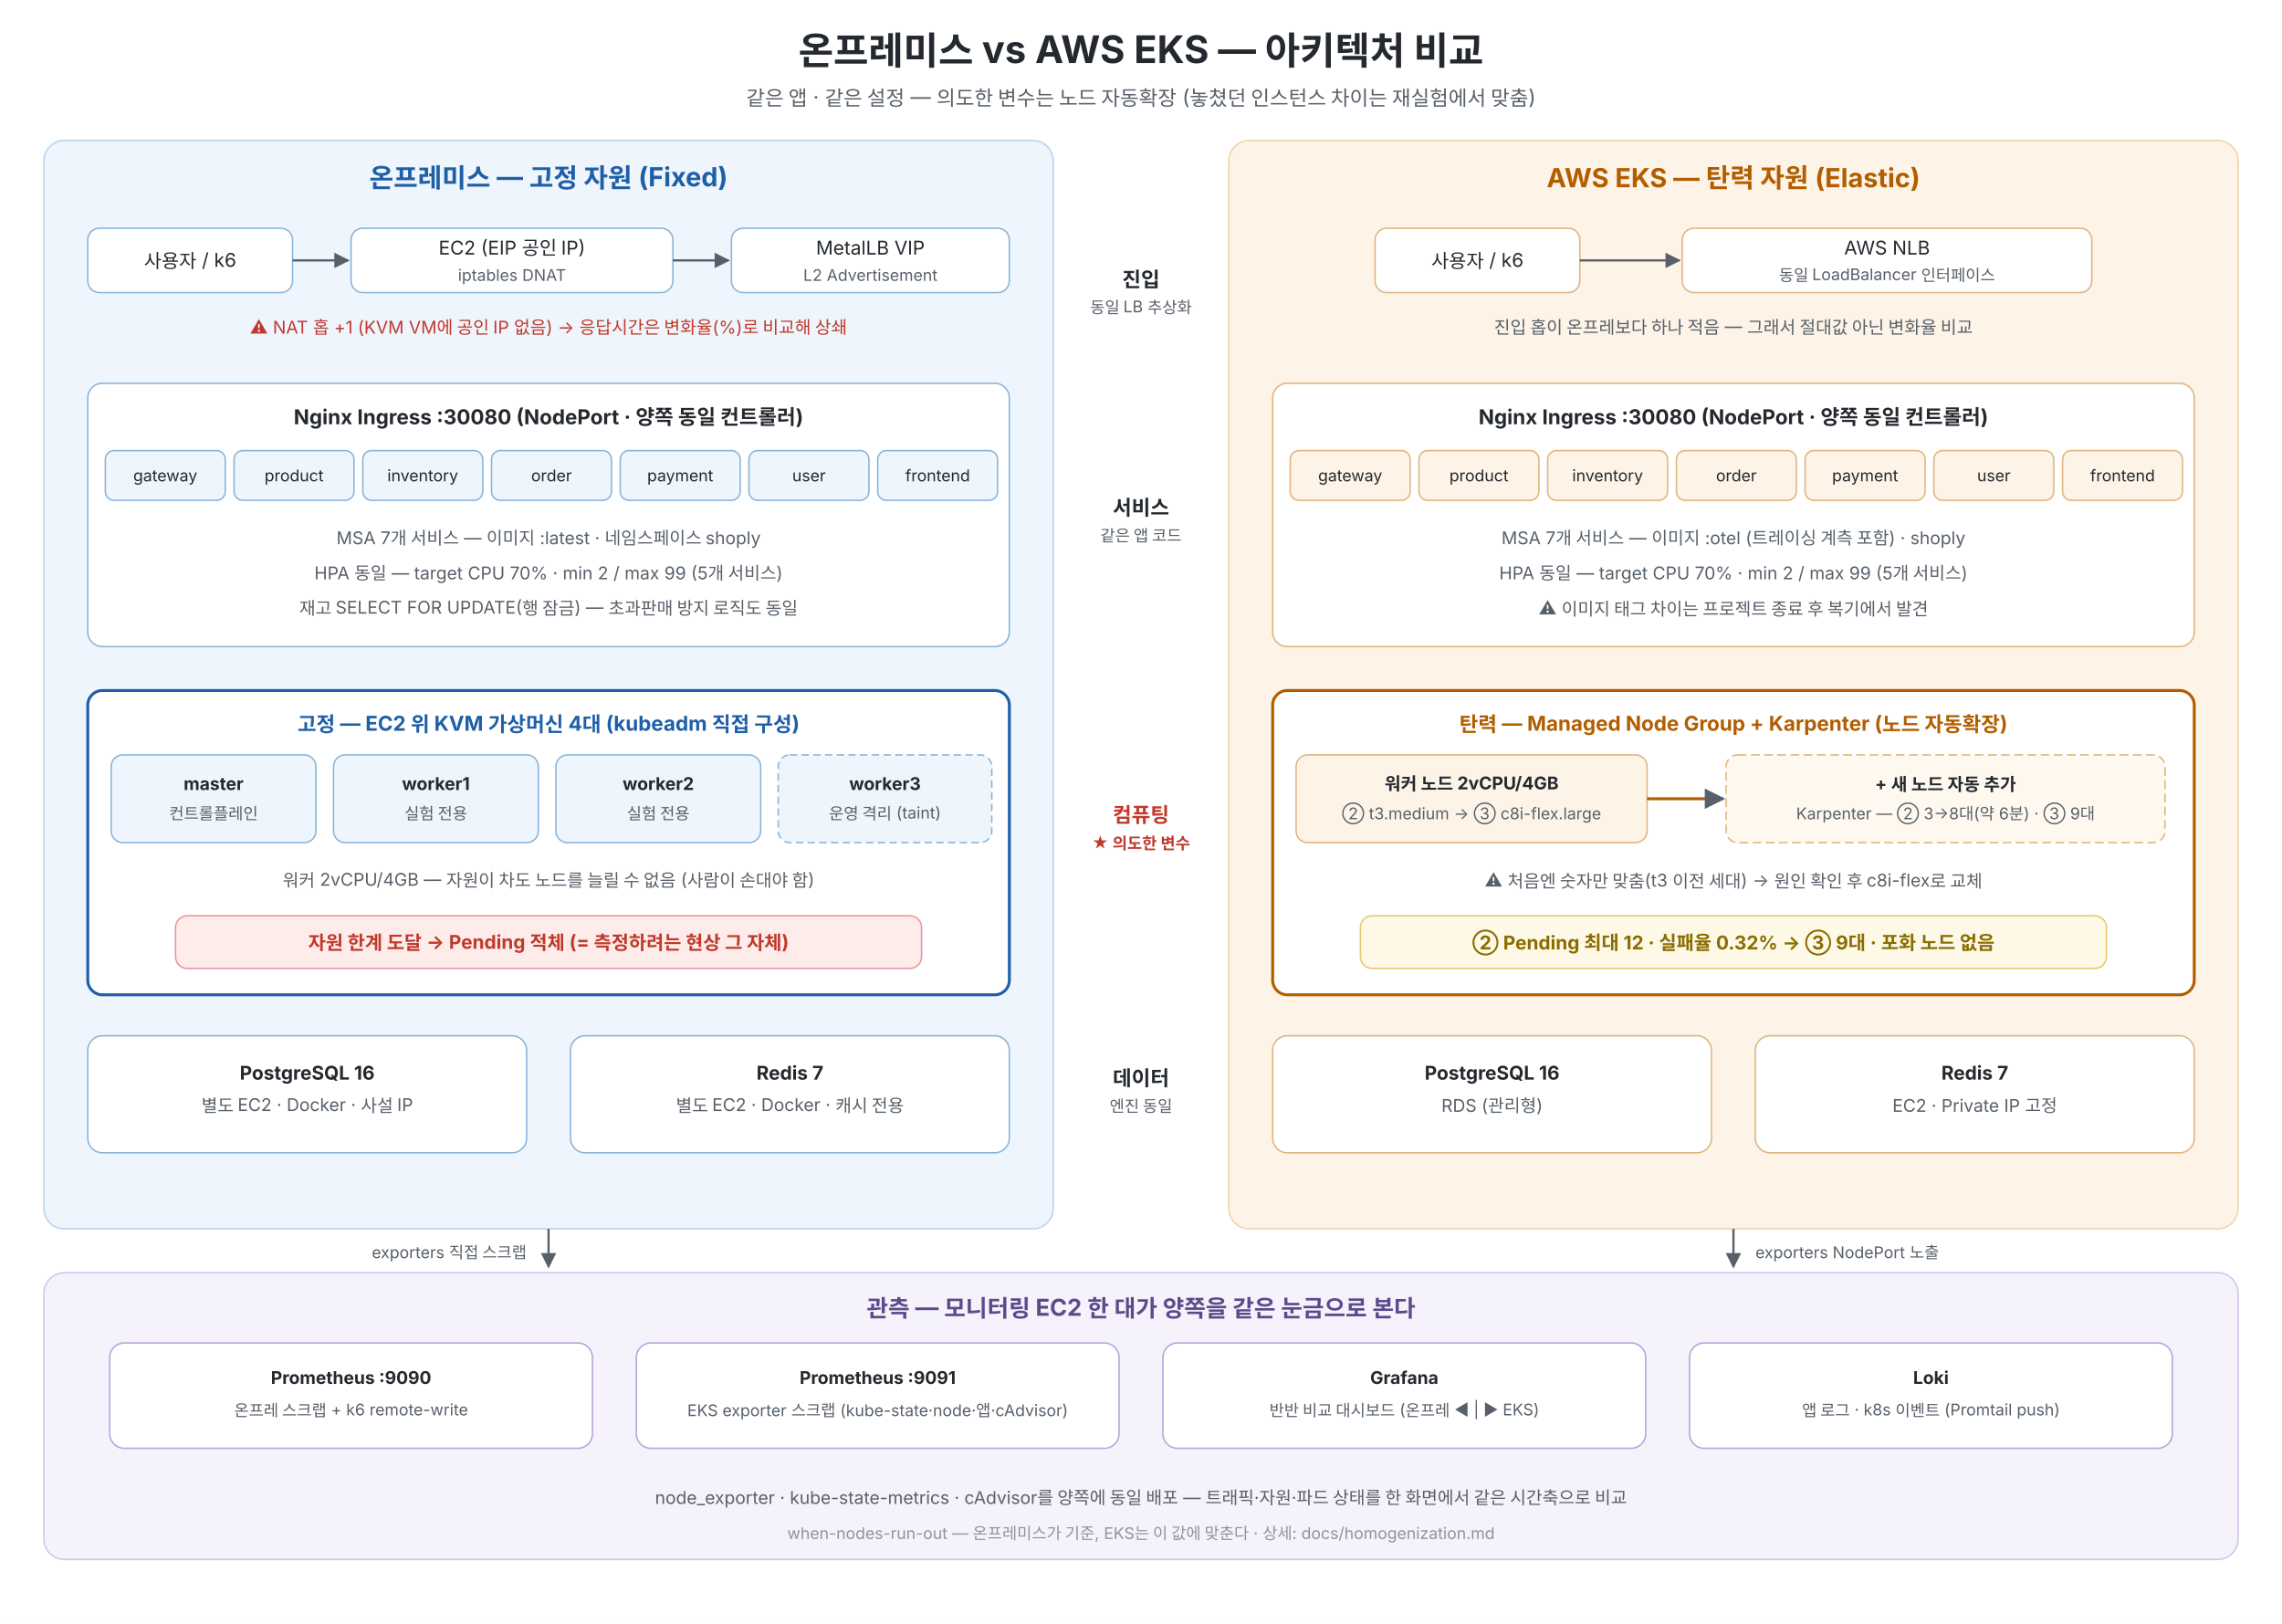
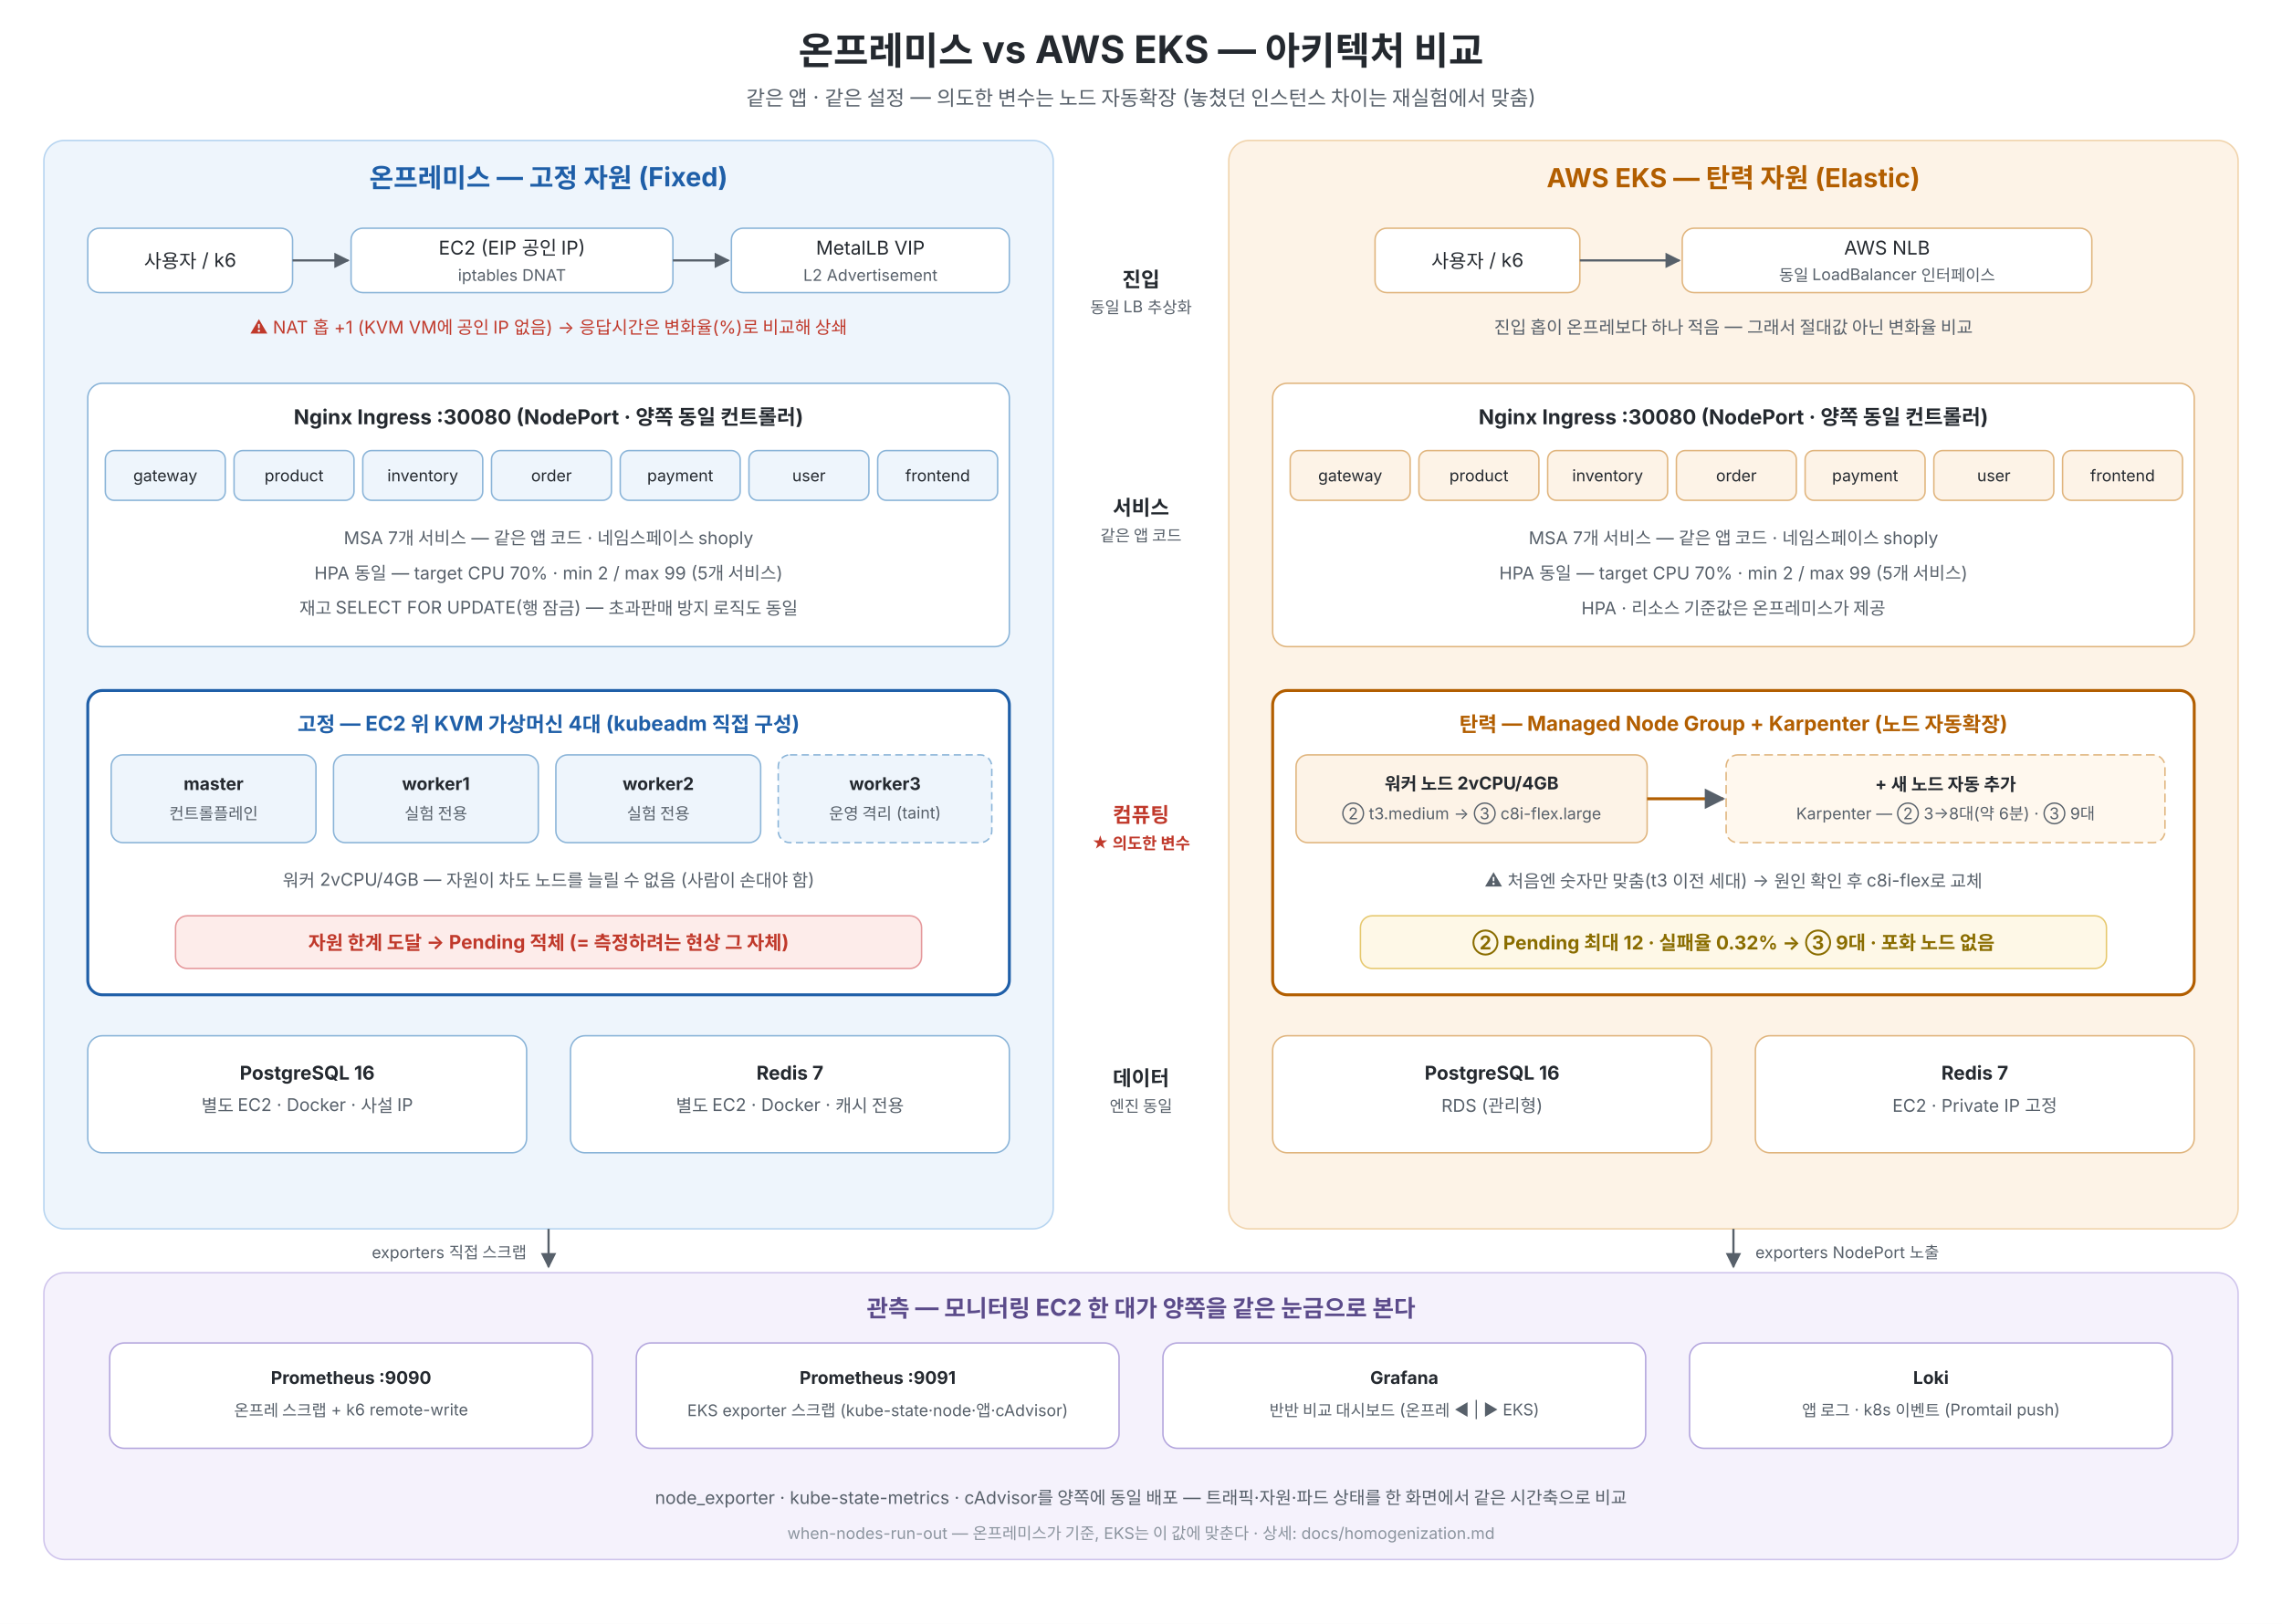
<svg xmlns="http://www.w3.org/2000/svg" viewBox="0 0 1560 1110" font-family="-apple-system, 'Apple SD Gothic Neo', 'Noto Sans KR', 'Malgun Gothic', sans-serif">
  <defs>
    <marker id="arrow" viewBox="0 0 10 10" refX="9" refY="5" markerWidth="7" markerHeight="7" orient="auto-start-reverse">
      <path d="M 0 0 L 10 5 L 0 10 z" fill="#57606a" />
    </marker>
  </defs>
  <rect x="0" y="0" width="1560" height="1110" fill="#ffffff" />
  <text x="780" y="44" text-anchor="middle" font-size="26" font-weight="700" fill="#24292f">온프레미스 vs AWS EKS — 아키텍처 비교</text>
  <text x="780" y="72" text-anchor="middle" font-size="14" fill="#57606a">같은 앱 · 같은 설정 — 의도한 변수는 노드 자동확장 (놓쳤던 인스턴스 차이는 재실험에서 맞춤)</text>
  <rect x="30" y="96" width="690" height="744" rx="14" fill="#eef5fc" stroke="#b6d4f0" />
  <rect x="840" y="96" width="690" height="744" rx="14" fill="#fdf3e7" stroke="#f0d3ab" />
  <text x="375" y="128" text-anchor="middle" font-size="18" font-weight="700" fill="#1f5fa8">온프레미스 — 고정 자원 (Fixed)</text>
  <text x="1185" y="128" text-anchor="middle" font-size="18" font-weight="700" fill="#b25e00">AWS EKS — 탄력 자원 (Elastic)</text>
  <text x="780" y="196" text-anchor="middle" font-size="14" font-weight="700" fill="#24292f">진입</text>
  <text x="780" y="214" text-anchor="middle" font-size="11" fill="#57606a">동일 LB 추상화</text>
  <text x="780" y="352" text-anchor="middle" font-size="14" font-weight="700" fill="#24292f">서비스</text>
  <text x="780" y="370" text-anchor="middle" font-size="11" fill="#57606a">같은 앱 코드</text>
  <text x="780" y="562" text-anchor="middle" font-size="14" font-weight="700" fill="#c0392b">컴퓨팅</text>
  <text x="780" y="580" text-anchor="middle" font-size="11" font-weight="700" fill="#c0392b">★ 의도한 변수</text>
  <text x="780" y="742" text-anchor="middle" font-size="14" font-weight="700" fill="#24292f">데이터</text>
  <text x="780" y="760" text-anchor="middle" font-size="11" fill="#57606a">엔진 동일</text>
  <rect x="60" y="156" width="140" height="44" rx="8" fill="#ffffff" stroke="#8ab4d8" />
  <text x="130" y="183" text-anchor="middle" font-size="13" fill="#24292f">사용자 / k6</text>
  <line x1="200" y1="178" x2="238" y2="178" stroke="#57606a" stroke-width="1.5" marker-end="url(#arrow)" />
  <rect x="240" y="156" width="220" height="44" rx="8" fill="#ffffff" stroke="#8ab4d8" />
  <text x="350" y="174" text-anchor="middle" font-size="13" fill="#24292f">EC2 (EIP 공인 IP)</text>
  <text x="350" y="192" text-anchor="middle" font-size="11" fill="#57606a">iptables DNAT</text>
  <line x1="460" y1="178" x2="498" y2="178" stroke="#57606a" stroke-width="1.5" marker-end="url(#arrow)" />
  <rect x="500" y="156" width="190" height="44" rx="8" fill="#ffffff" stroke="#8ab4d8" />
  <text x="595" y="174" text-anchor="middle" font-size="13" fill="#24292f">MetalLB VIP</text>
  <text x="595" y="192" text-anchor="middle" font-size="11" fill="#57606a">L2 Advertisement</text>
  <text x="375" y="228" text-anchor="middle" font-size="12" fill="#c0392b">⚠ NAT 홉 +1 (KVM VM에 공인 IP 없음) → 응답시간은 변화율(%)로 비교해 상쇄</text>
  <rect x="940" y="156" width="140" height="44" rx="8" fill="#ffffff" stroke="#e0b57e" />
  <text x="1010" y="183" text-anchor="middle" font-size="13" fill="#24292f">사용자 / k6</text>
  <line x1="1080" y1="178" x2="1148" y2="178" stroke="#57606a" stroke-width="1.5" marker-end="url(#arrow)" />
  <rect x="1150" y="156" width="280" height="44" rx="8" fill="#ffffff" stroke="#e0b57e" />
  <text x="1290" y="174" text-anchor="middle" font-size="13" fill="#24292f">AWS NLB</text>
  <text x="1290" y="192" text-anchor="middle" font-size="11" fill="#57606a">동일 LoadBalancer 인터페이스</text>
  <text x="1185" y="228" text-anchor="middle" font-size="12" fill="#57606a">진입 홉이 온프레보다 하나 적음 — 그래서 절대값 아닌 변화율 비교</text>
  <rect x="60" y="262" width="630" height="180" rx="10" fill="#ffffff" stroke="#8ab4d8" />
  <text x="375" y="290" text-anchor="middle" font-size="14" font-weight="700" fill="#24292f">Nginx Ingress :30080 (NodePort · 양쪽 동일 컨트롤러)</text>
  <g font-size="11" fill="#24292f">
    <rect x="72" y="308" width="82" height="34" rx="6" fill="#eef5fc" stroke="#8ab4d8" />
    <text x="113" y="329" text-anchor="middle">gateway</text>
    <rect x="160" y="308" width="82" height="34" rx="6" fill="#eef5fc" stroke="#8ab4d8" />
    <text x="201" y="329" text-anchor="middle">product</text>
    <rect x="248" y="308" width="82" height="34" rx="6" fill="#eef5fc" stroke="#8ab4d8" />
    <text x="289" y="329" text-anchor="middle">inventory</text>
    <rect x="336" y="308" width="82" height="34" rx="6" fill="#eef5fc" stroke="#8ab4d8" />
    <text x="377" y="329" text-anchor="middle">order</text>
    <rect x="424" y="308" width="82" height="34" rx="6" fill="#eef5fc" stroke="#8ab4d8" />
    <text x="465" y="329" text-anchor="middle">payment</text>
    <rect x="512" y="308" width="82" height="34" rx="6" fill="#eef5fc" stroke="#8ab4d8" />
    <text x="553" y="329" text-anchor="middle">user</text>
    <rect x="600" y="308" width="82" height="34" rx="6" fill="#eef5fc" stroke="#8ab4d8" />
    <text x="641" y="329" text-anchor="middle">frontend</text>
  </g>
-   <text x="375" y="372" text-anchor="middle" font-size="12" fill="#57606a">MSA 7개 서비스 — 이미지 :latest · 네임스페이스 shoply</text>
+   <text x="375" y="372" text-anchor="middle" font-size="12" fill="#57606a">MSA 7개 서비스 — 같은 앱 코드 · 네임스페이스 shoply</text>
  <text x="375" y="396" text-anchor="middle" font-size="12" fill="#57606a">HPA 동일 — target CPU 70% · min 2 / max 99 (5개 서비스)</text>
  <text x="375" y="420" text-anchor="middle" font-size="12" fill="#57606a">재고 SELECT FOR UPDATE(행 잠금) — 초과판매 방지 로직도 동일</text>
  <rect x="870" y="262" width="630" height="180" rx="10" fill="#ffffff" stroke="#e0b57e" />
  <text x="1185" y="290" text-anchor="middle" font-size="14" font-weight="700" fill="#24292f">Nginx Ingress :30080 (NodePort · 양쪽 동일 컨트롤러)</text>
  <g font-size="11" fill="#24292f">
    <rect x="882" y="308" width="82" height="34" rx="6" fill="#fdf3e7" stroke="#e0b57e" />
    <text x="923" y="329" text-anchor="middle">gateway</text>
    <rect x="970" y="308" width="82" height="34" rx="6" fill="#fdf3e7" stroke="#e0b57e" />
    <text x="1011" y="329" text-anchor="middle">product</text>
    <rect x="1058" y="308" width="82" height="34" rx="6" fill="#fdf3e7" stroke="#e0b57e" />
    <text x="1099" y="329" text-anchor="middle">inventory</text>
    <rect x="1146" y="308" width="82" height="34" rx="6" fill="#fdf3e7" stroke="#e0b57e" />
    <text x="1187" y="329" text-anchor="middle">order</text>
    <rect x="1234" y="308" width="82" height="34" rx="6" fill="#fdf3e7" stroke="#e0b57e" />
    <text x="1275" y="329" text-anchor="middle">payment</text>
    <rect x="1322" y="308" width="82" height="34" rx="6" fill="#fdf3e7" stroke="#e0b57e" />
    <text x="1363" y="329" text-anchor="middle">user</text>
    <rect x="1410" y="308" width="82" height="34" rx="6" fill="#fdf3e7" stroke="#e0b57e" />
    <text x="1451" y="329" text-anchor="middle">frontend</text>
  </g>
-   <text x="1185" y="372" text-anchor="middle" font-size="12" fill="#57606a">MSA 7개 서비스 — 이미지 :otel (트레이싱 계측 포함) · shoply</text>
+   <text x="1185" y="372" text-anchor="middle" font-size="12" fill="#57606a">MSA 7개 서비스 — 같은 앱 코드 · 네임스페이스 shoply</text>
  <text x="1185" y="396" text-anchor="middle" font-size="12" fill="#57606a">HPA 동일 — target CPU 70% · min 2 / max 99 (5개 서비스)</text>
-   <text x="1185" y="420" text-anchor="middle" font-size="12" fill="#57606a">⚠ 이미지 태그 차이는 프로젝트 종료 후 복기에서 발견</text>
+   <text x="1185" y="420" text-anchor="middle" font-size="12" fill="#57606a">HPA · 리소스 기준값은 온프레미스가 제공</text>
  <rect x="60" y="472" width="630" height="208" rx="10" fill="#ffffff" stroke="#1f5fa8" stroke-width="2" />
  <text x="375" y="500" text-anchor="middle" font-size="14" font-weight="700" fill="#1f5fa8">고정 — EC2 위 KVM 가상머신 4대 (kubeadm 직접 구성)</text>
  <g font-size="12" fill="#24292f">
    <rect x="76" y="516" width="140" height="60" rx="8" fill="#eef5fc" stroke="#8ab4d8" />
    <text x="146" y="540" text-anchor="middle" font-weight="700">master</text>
    <text x="146" y="560" text-anchor="middle" font-size="11" fill="#57606a">컨트롤플레인</text>
    <rect x="228" y="516" width="140" height="60" rx="8" fill="#eef5fc" stroke="#8ab4d8" />
    <text x="298" y="540" text-anchor="middle" font-weight="700">worker1</text>
    <text x="298" y="560" text-anchor="middle" font-size="11" fill="#57606a">실험 전용</text>
    <rect x="380" y="516" width="140" height="60" rx="8" fill="#eef5fc" stroke="#8ab4d8" />
    <text x="450" y="540" text-anchor="middle" font-weight="700">worker2</text>
    <text x="450" y="560" text-anchor="middle" font-size="11" fill="#57606a">실험 전용</text>
    <rect x="532" y="516" width="146" height="60" rx="8" fill="#eef5fc" stroke="#8ab4d8" stroke-dasharray="5 3" />
    <text x="605" y="540" text-anchor="middle" font-weight="700">worker3</text>
    <text x="605" y="560" text-anchor="middle" font-size="11" fill="#57606a">운영 격리 (taint)</text>
  </g>
  <text x="375" y="606" text-anchor="middle" font-size="12" fill="#57606a">워커 2vCPU/4GB — 자원이 차도 노드를 늘릴 수 없음 (사람이 손대야 함)</text>
  <rect x="120" y="626" width="510" height="36" rx="8" fill="#fdecea" stroke="#e5989b" />
  <text x="375" y="649" text-anchor="middle" font-size="13" font-weight="700" fill="#c0392b">자원 한계 도달 → Pending 적체 (= 측정하려는 현상 그 자체)</text>
  <rect x="870" y="472" width="630" height="208" rx="10" fill="#ffffff" stroke="#b25e00" stroke-width="2" />
  <text x="1185" y="500" text-anchor="middle" font-size="14" font-weight="700" fill="#b25e00">탄력 — Managed Node Group + Karpenter (노드 자동확장)</text>
  <g font-size="12" fill="#24292f">
    <rect x="886" y="516" width="240" height="60" rx="8" fill="#fdf3e7" stroke="#e0b57e" />
    <text x="1006" y="540" text-anchor="middle" font-weight="700">워커 노드 2vCPU/4GB</text>
    <text x="1006" y="560" text-anchor="middle" font-size="11" fill="#57606a">② t3.medium → ③ c8i-flex.large</text>
    <line x1="1126" y1="546" x2="1178" y2="546" stroke="#b25e00" stroke-width="2" marker-end="url(#arrow)" />
    <rect x="1180" y="516" width="300" height="60" rx="8" fill="#fff8ee" stroke="#e0b57e" stroke-dasharray="6 3" />
    <text x="1330" y="540" text-anchor="middle" font-weight="700">+ 새 노드 자동 추가</text>
    <text x="1330" y="560" text-anchor="middle" font-size="11" fill="#57606a">Karpenter — ② 3→8대(약 6분) · ③ 9대</text>
  </g>
  <text x="1185" y="606" text-anchor="middle" font-size="12" fill="#57606a">⚠ 처음엔 숫자만 맞춤(t3 이전 세대) → 원인 확인 후 c8i-flex로 교체</text>
  <rect x="930" y="626" width="510" height="36" rx="8" fill="#fef8e7" stroke="#e6c86e" />
  <text x="1185" y="649" text-anchor="middle" font-size="13" font-weight="700" fill="#8a6d00">② Pending 최대 12 · 실패율 0.32%  →  ③ 9대 · 포화 노드 없음</text>
  <rect x="60" y="708" width="300" height="80" rx="10" fill="#ffffff" stroke="#8ab4d8" />
  <text x="210" y="738" text-anchor="middle" font-size="13" font-weight="700" fill="#24292f">PostgreSQL 16</text>
  <text x="210" y="760" text-anchor="middle" font-size="12" fill="#57606a">별도 EC2 · Docker · 사설 IP</text>
  <rect x="390" y="708" width="300" height="80" rx="10" fill="#ffffff" stroke="#8ab4d8" />
  <text x="540" y="738" text-anchor="middle" font-size="13" font-weight="700" fill="#24292f">Redis 7</text>
  <text x="540" y="760" text-anchor="middle" font-size="12" fill="#57606a">별도 EC2 · Docker · 캐시 전용</text>
  <rect x="870" y="708" width="300" height="80" rx="10" fill="#ffffff" stroke="#e0b57e" />
  <text x="1020" y="738" text-anchor="middle" font-size="13" font-weight="700" fill="#24292f">PostgreSQL 16</text>
  <text x="1020" y="760" text-anchor="middle" font-size="12" fill="#57606a">RDS (관리형)</text>
  <rect x="1200" y="708" width="300" height="80" rx="10" fill="#ffffff" stroke="#e0b57e" />
  <text x="1350" y="738" text-anchor="middle" font-size="13" font-weight="700" fill="#24292f">Redis 7</text>
  <text x="1350" y="760" text-anchor="middle" font-size="12" fill="#57606a">EC2 · Private IP 고정</text>
  <line x1="375" y1="840" x2="375" y2="866" stroke="#57606a" stroke-width="1.5" marker-end="url(#arrow)" />
  <line x1="1185" y1="840" x2="1185" y2="866" stroke="#57606a" stroke-width="1.5" marker-end="url(#arrow)" />
  <text x="360" y="860" text-anchor="end" font-size="11" fill="#57606a">exporters 직접 스크랩</text>
  <text x="1200" y="860" text-anchor="start" font-size="11" fill="#57606a">exporters NodePort 노출</text>
  <rect x="30" y="870" width="1500" height="196" rx="14" fill="#f5f2fc" stroke="#cfc4ec" />
  <text x="780" y="900" text-anchor="middle" font-size="16" font-weight="700" fill="#5b4b8a">관측 — 모니터링 EC2 한 대가 양쪽을 같은 눈금으로 본다</text>
  <g font-size="12" fill="#24292f">
    <rect x="75" y="918" width="330" height="72" rx="10" fill="#ffffff" stroke="#b3a5dd" />
    <text x="240" y="946" text-anchor="middle" font-weight="700">Prometheus :9090</text>
    <text x="240" y="968" text-anchor="middle" font-size="11" fill="#57606a">온프레 스크랩 + k6 remote-write</text>
    <rect x="435" y="918" width="330" height="72" rx="10" fill="#ffffff" stroke="#b3a5dd" />
    <text x="600" y="946" text-anchor="middle" font-weight="700">Prometheus :9091</text>
    <text x="600" y="968" text-anchor="middle" font-size="11" fill="#57606a">EKS exporter 스크랩 (kube-state·node·앱·cAdvisor)</text>
    <rect x="795" y="918" width="330" height="72" rx="10" fill="#ffffff" stroke="#b3a5dd" />
    <text x="960" y="946" text-anchor="middle" font-weight="700">Grafana</text>
    <text x="960" y="968" text-anchor="middle" font-size="11" fill="#57606a">반반 비교 대시보드 (온프레 ◀ | ▶ EKS)</text>
    <rect x="1155" y="918" width="330" height="72" rx="10" fill="#ffffff" stroke="#b3a5dd" />
    <text x="1320" y="946" text-anchor="middle" font-weight="700">Loki</text>
    <text x="1320" y="968" text-anchor="middle" font-size="11" fill="#57606a">앱 로그 · k8s 이벤트 (Promtail push)</text>
  </g>
  <text x="780" y="1028" text-anchor="middle" font-size="12" fill="#57606a">node_exporter · kube-state-metrics · cAdvisor를 양쪽에 동일 배포 — 트래픽·자원·파드 상태를 한 화면에서 같은 시간축으로 비교</text>
  <text x="780" y="1052" text-anchor="middle" font-size="11" fill="#8b949e">when-nodes-run-out — 온프레미스가 기준, EKS는 이 값에 맞춘다 · 상세: docs/homogenization.md</text>
</svg>
